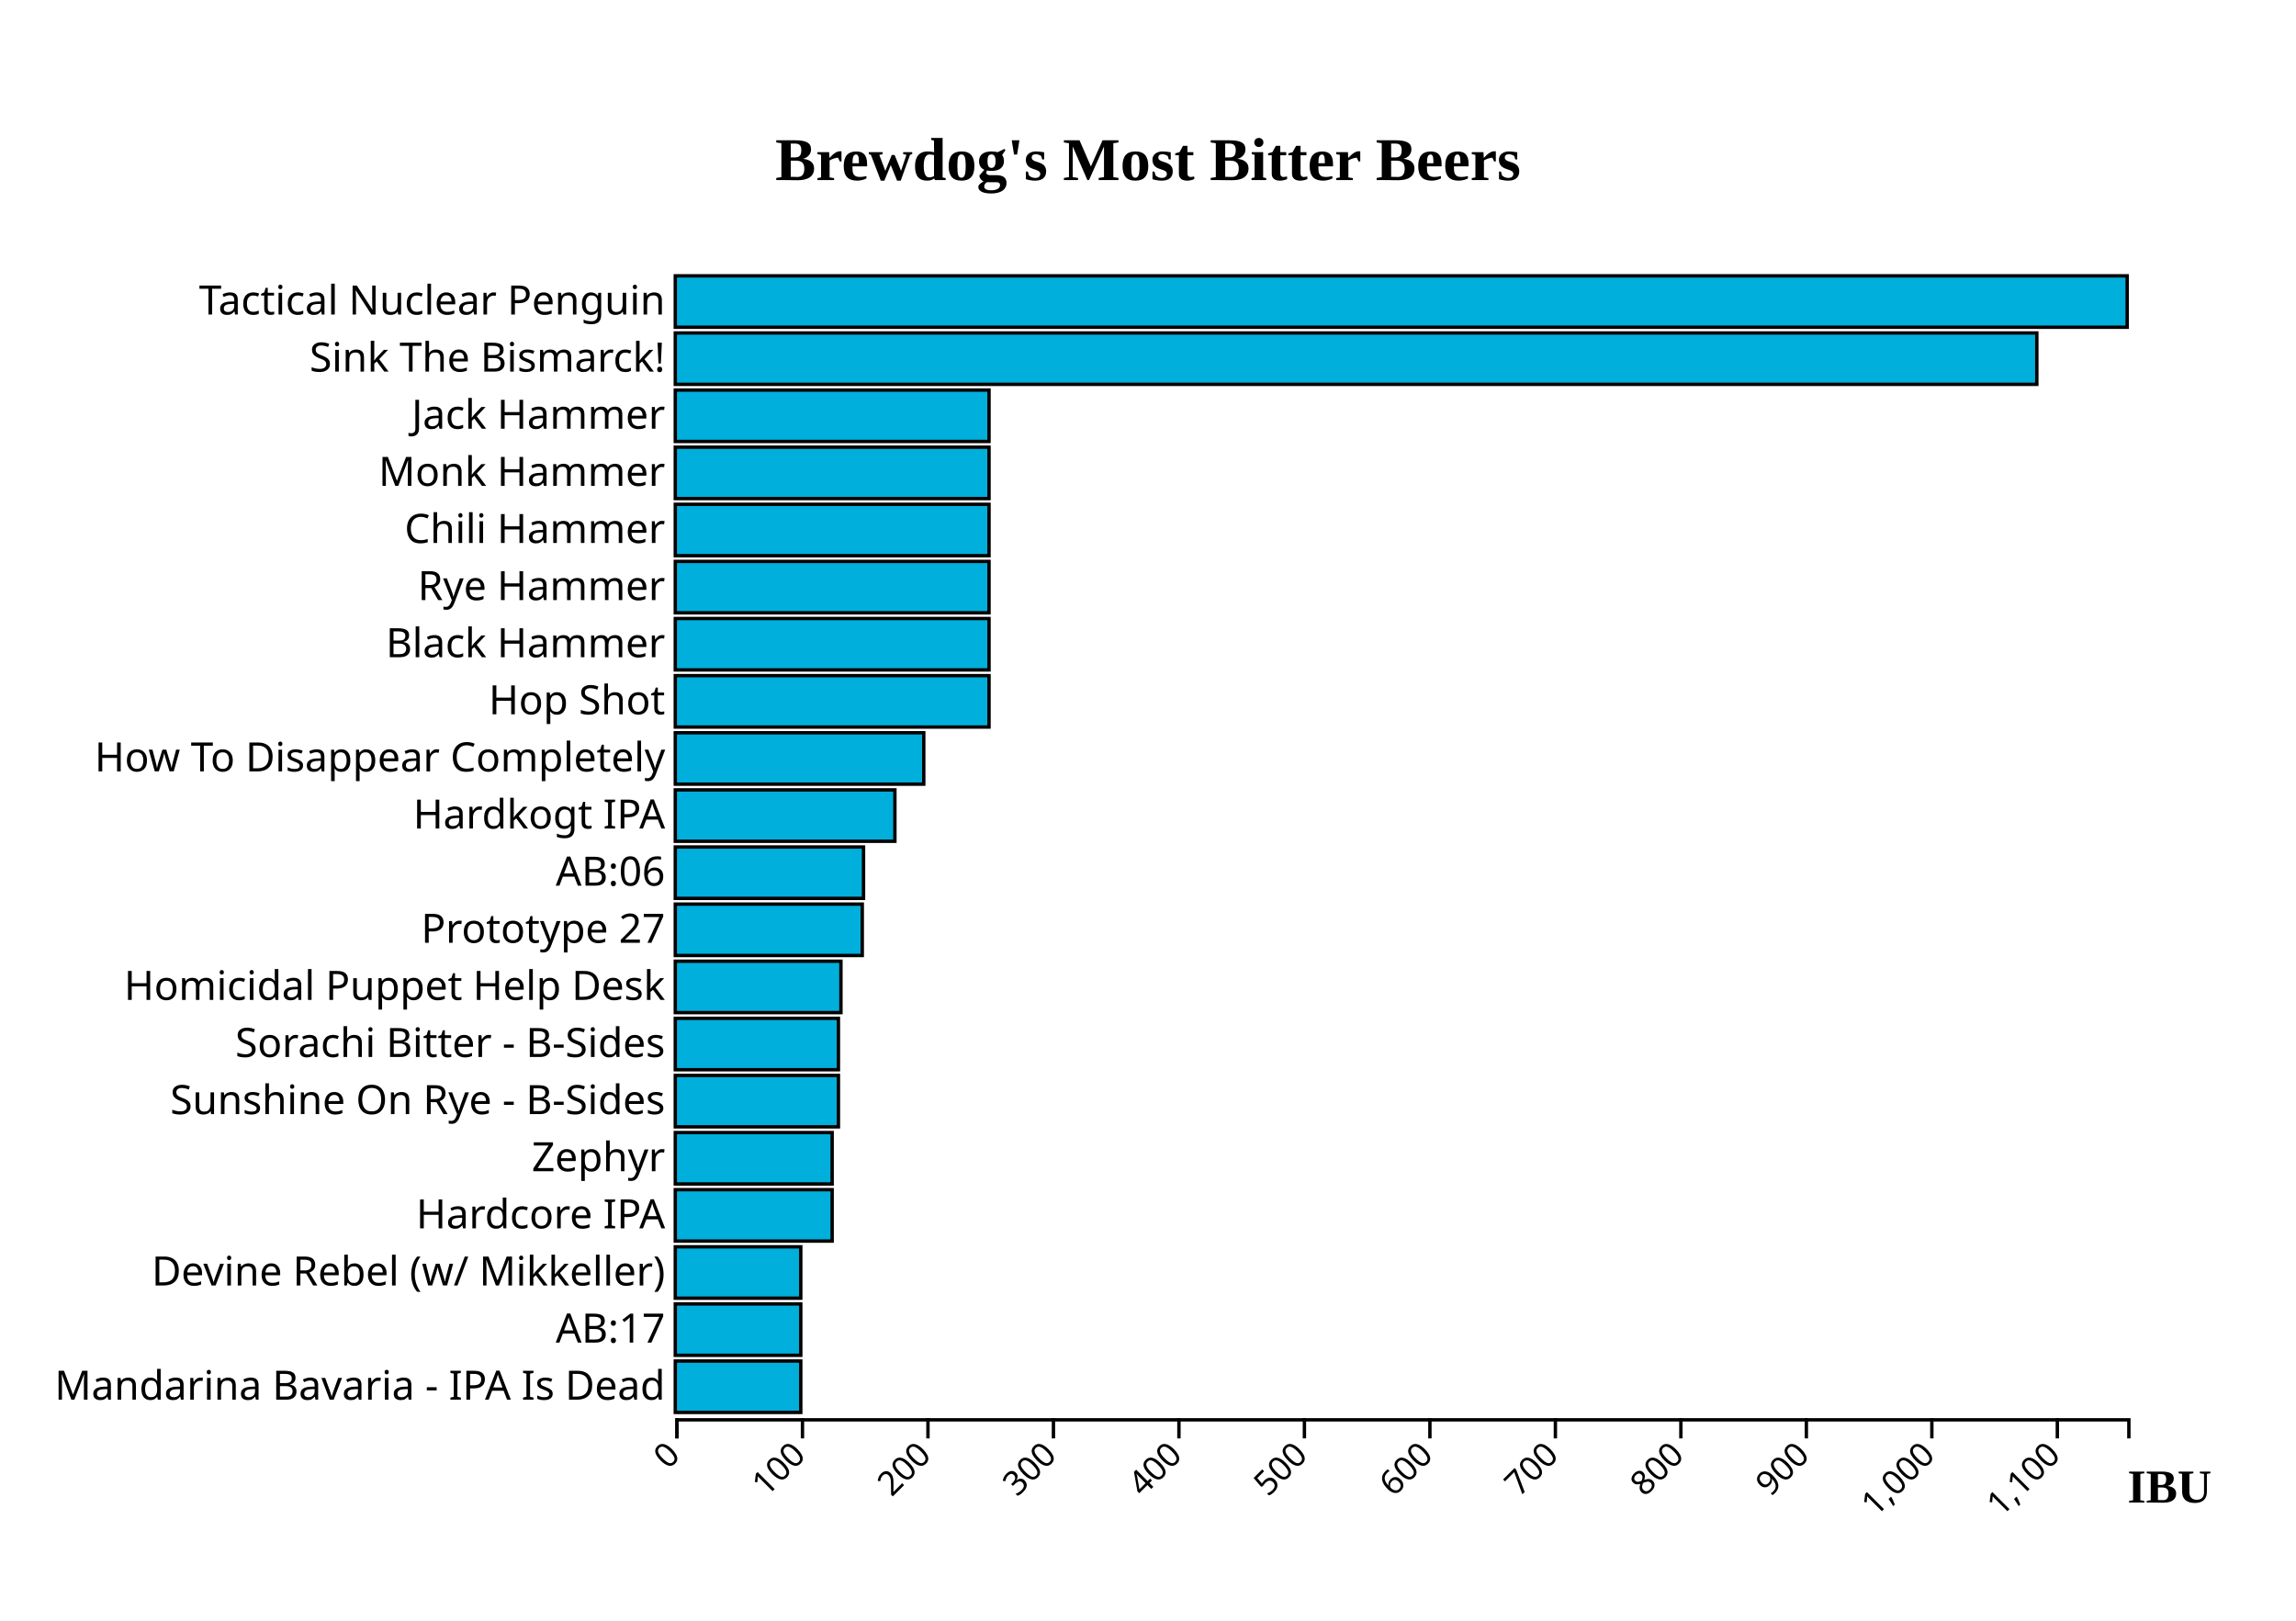
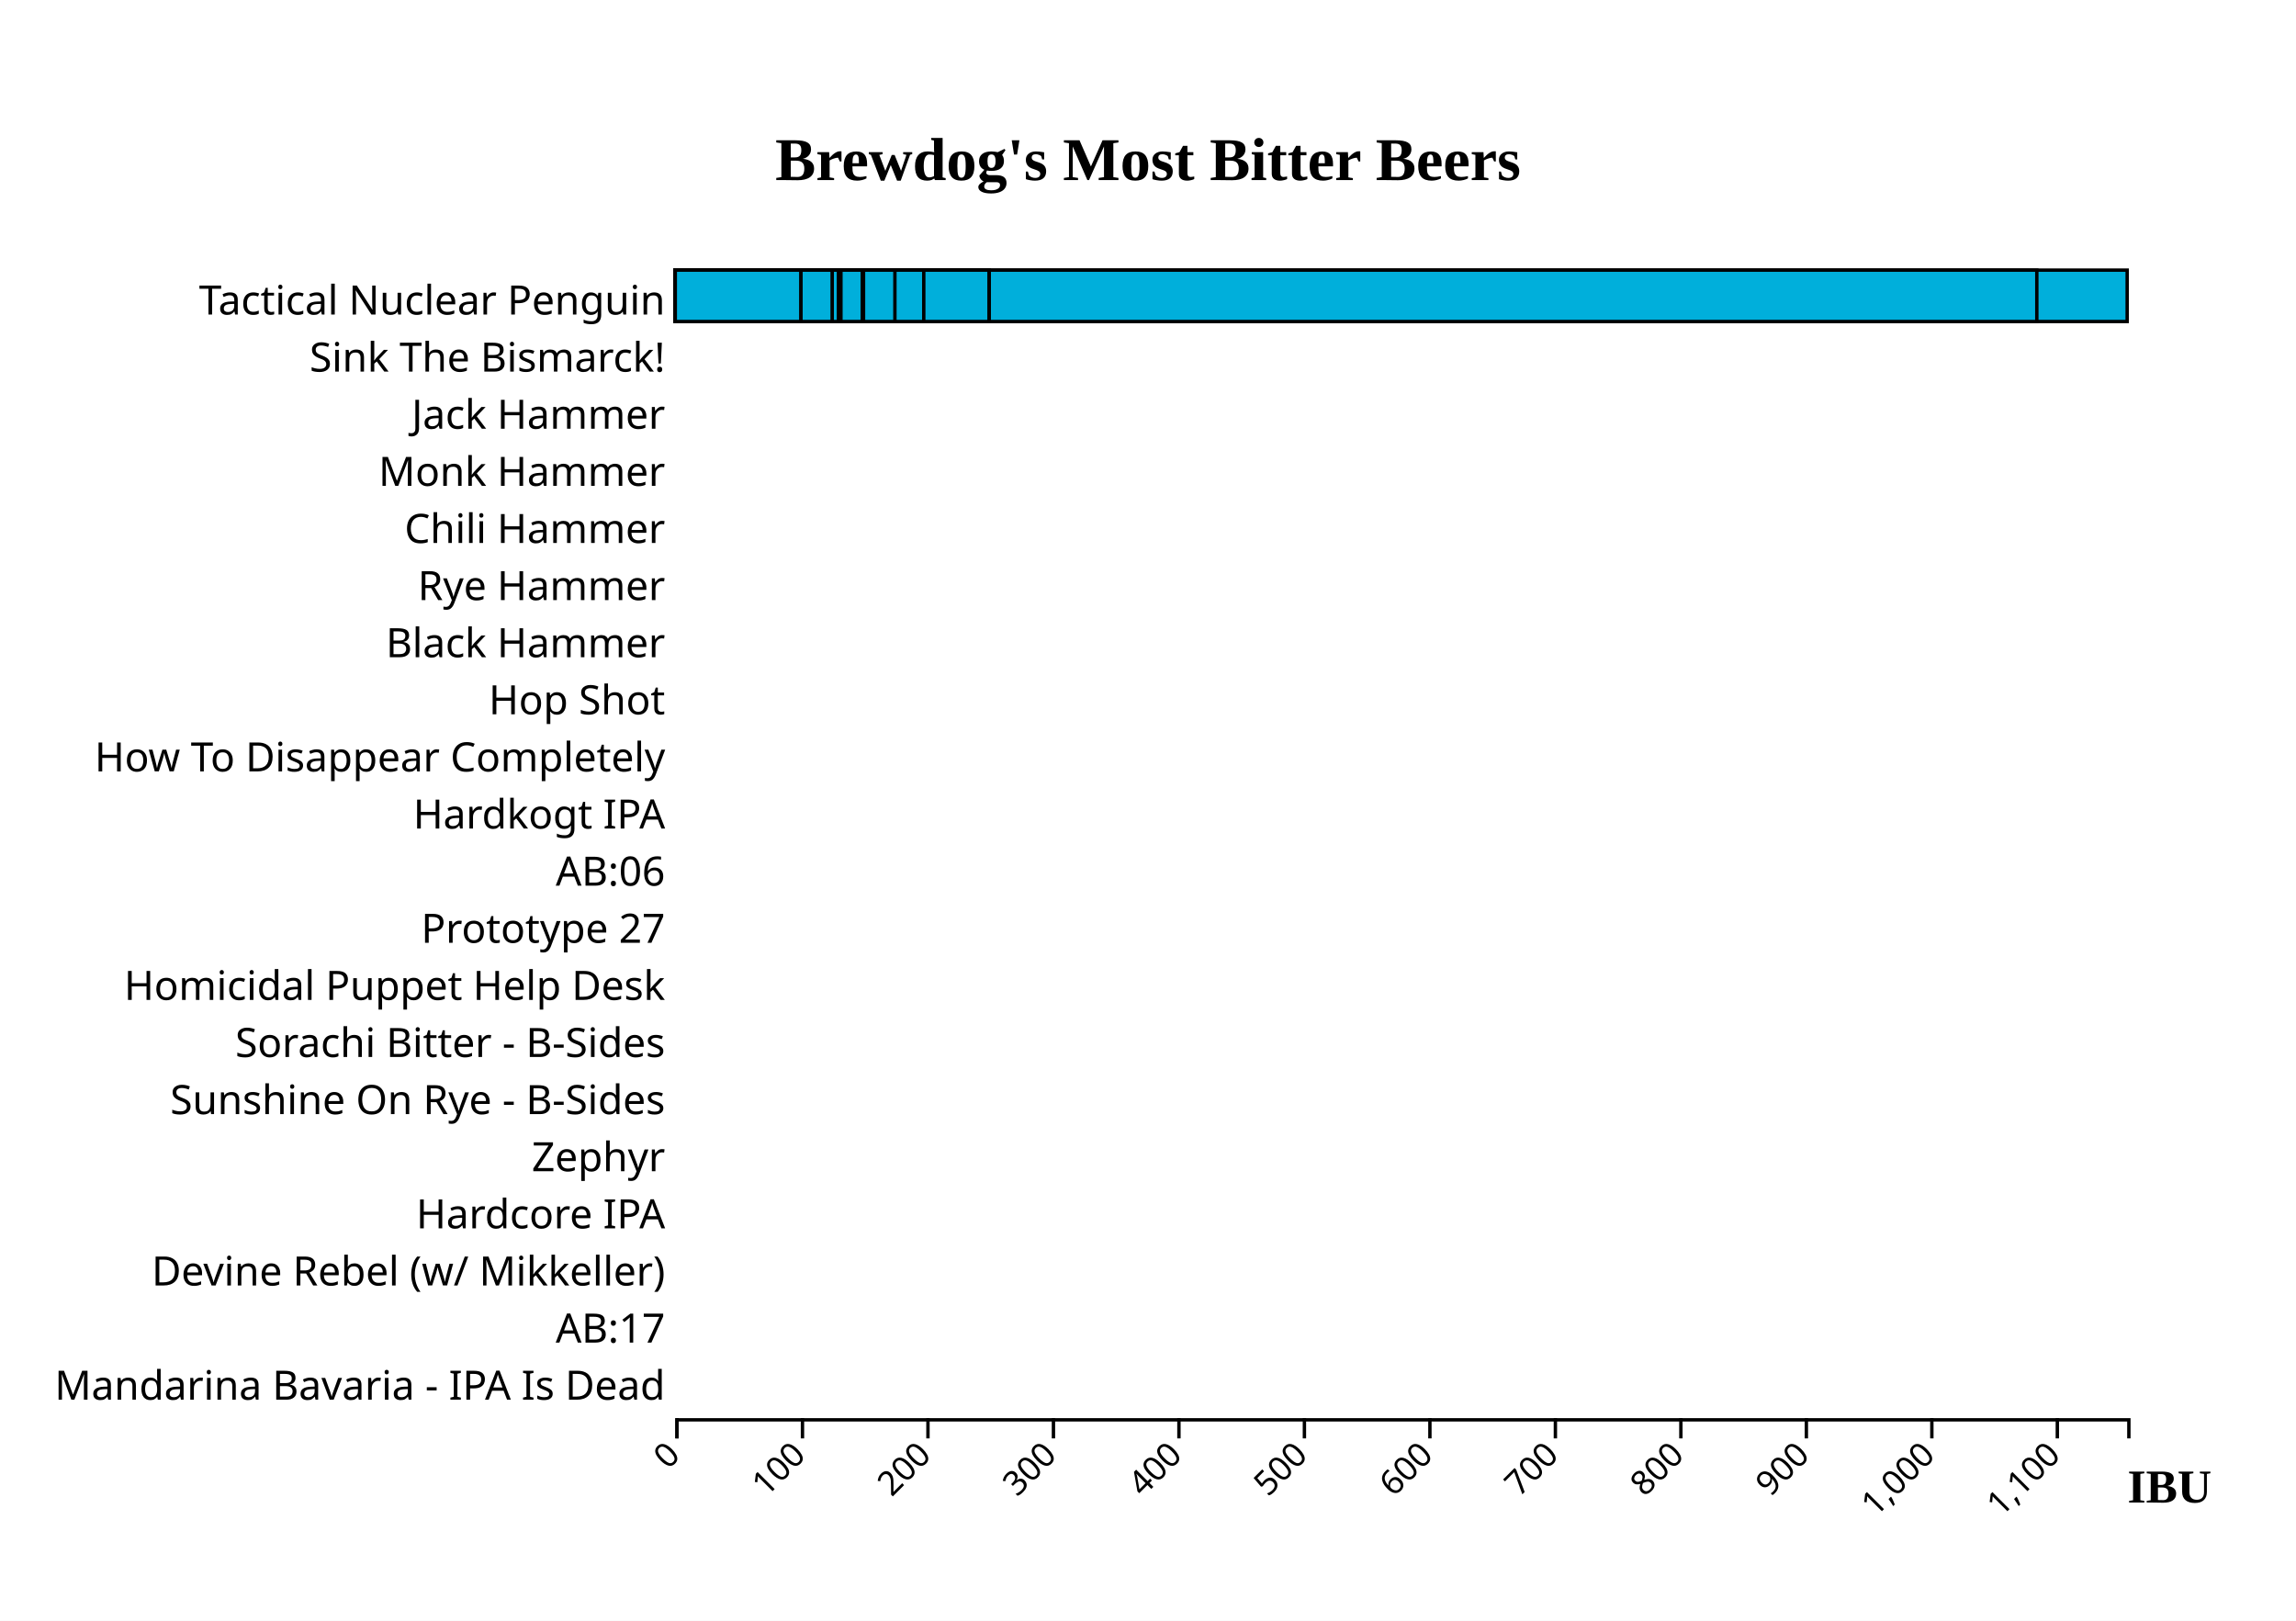
<svg xmlns="http://www.w3.org/2000/svg" width="680" height="480">
  <rect height="480" width="680" x="0" y="0" style="fill: #fff;" />
  <g transform="translate(200, 420)" fill="none" font-size="10" font-family="sans-serif" text-anchor="middle">
    <path class="domain" stroke="currentColor" d="M0.5,6V0.5H430.5V6" />
    <g class="tick" opacity="1" transform="translate(0.5,0)">
      <line stroke="currentColor" y2="6" />
      <text fill="currentColor" y="9" dy="0.71em" transform="translate(-10,0)rotate(-45)" style="text-anchor: end;">0</text>
    </g>
    <g class="tick" opacity="1" transform="translate(37.66508,0)">
      <line stroke="currentColor" y2="6" />
      <text fill="currentColor" y="9" dy="0.71em" transform="translate(-10,0)rotate(-45)" style="text-anchor: end;">100</text>
    </g>
    <g class="tick" opacity="1" transform="translate(74.83016,0)">
      <line stroke="currentColor" y2="6" />
      <text fill="currentColor" y="9" dy="0.71em" transform="translate(-10,0)rotate(-45)" style="text-anchor: end;">200</text>
    </g>
    <g class="tick" opacity="1" transform="translate(111.9952,0)">
      <line stroke="currentColor" y2="6" />
      <text fill="currentColor" y="9" dy="0.71em" transform="translate(-10,0)rotate(-45)" style="text-anchor: end;">300</text>
    </g>
    <g class="tick" opacity="1" transform="translate(149.1603,0)">
      <line stroke="currentColor" y2="6" />
      <text fill="currentColor" y="9" dy="0.71em" transform="translate(-10,0)rotate(-45)" style="text-anchor: end;">400</text>
    </g>
    <g class="tick" opacity="1" transform="translate(186.3254,0)">
      <line stroke="currentColor" y2="6" />
      <text fill="currentColor" y="9" dy="0.71em" transform="translate(-10,0)rotate(-45)" style="text-anchor: end;">500</text>
    </g>
    <g class="tick" opacity="1" transform="translate(223.4905,0)">
      <line stroke="currentColor" y2="6" />
      <text fill="currentColor" y="9" dy="0.71em" transform="translate(-10,0)rotate(-45)" style="text-anchor: end;">600</text>
    </g>
    <g class="tick" opacity="1" transform="translate(260.6556,0)">
      <line stroke="currentColor" y2="6" />
      <text fill="currentColor" y="9" dy="0.71em" transform="translate(-10,0)rotate(-45)" style="text-anchor: end;">700</text>
    </g>
    <g class="tick" opacity="1" transform="translate(297.8207,0)">
      <line stroke="currentColor" y2="6" />
      <text fill="currentColor" y="9" dy="0.71em" transform="translate(-10,0)rotate(-45)" style="text-anchor: end;">800</text>
    </g>
    <g class="tick" opacity="1" transform="translate(334.9857,0)">
      <line stroke="currentColor" y2="6" />
      <text fill="currentColor" y="9" dy="0.71em" transform="translate(-10,0)rotate(-45)" style="text-anchor: end;">900</text>
    </g>
    <g class="tick" opacity="1" transform="translate(372.1508,0)">
      <line stroke="currentColor" y2="6" />
      <text fill="currentColor" y="9" dy="0.71em" transform="translate(-10,0)rotate(-45)" style="text-anchor: end;">1,000</text>
    </g>
    <g class="tick" opacity="1" transform="translate(409.3159,0)">
      <line stroke="currentColor" y2="6" />
      <text fill="currentColor" y="9" dy="0.71em" transform="translate(-10,0)rotate(-45)" style="text-anchor: end;">1,100</text>
    </g>
  </g>
  <text x="340" y="53.333" text-anchor="middle" style="font-size: 18px; font-weight: bold;">Brewdog's Most Bitter Beers</text>
  <text text-anchor="end" x="655" y="445" style="font-size: 14px; font-weight: bold;">IBU</text>
  <g fill="none" font-size="10" font-family="sans-serif" text-anchor="end" transform="translate(200, 80)" style="font-size: 12px; font-weight: light; fill: #000; stroke: none;">
    <g class="tick" opacity="1" transform="translate(0,9.303483)">
      <line stroke="currentColor" x2="0" />
      <text fill="currentColor" x="-3" dy="0.32em">Tactical Nuclear Penguin</text>
    </g>
    <g class="tick" opacity="1" transform="translate(0,26.21891)">
      <line stroke="currentColor" x2="0" />
      <text fill="currentColor" x="-3" dy="0.32em">Sink The Bismarck!</text>
    </g>
    <g class="tick" opacity="1" transform="translate(0,43.13433)">
      <line stroke="currentColor" x2="0" />
      <text fill="currentColor" x="-3" dy="0.32em">Jack Hammer</text>
    </g>
    <g class="tick" opacity="1" transform="translate(0,60.04975)">
      <line stroke="currentColor" x2="0" />
      <text fill="currentColor" x="-3" dy="0.32em">Monk Hammer</text>
    </g>
    <g class="tick" opacity="1" transform="translate(0,76.96517)">
      <line stroke="currentColor" x2="0" />
      <text fill="currentColor" x="-3" dy="0.32em">Chili Hammer</text>
    </g>
    <g class="tick" opacity="1" transform="translate(0,93.8806)">
      <line stroke="currentColor" x2="0" />
      <text fill="currentColor" x="-3" dy="0.32em">Rye Hammer</text>
    </g>
    <g class="tick" opacity="1" transform="translate(0,110.796)">
      <line stroke="currentColor" x2="0" />
      <text fill="currentColor" x="-3" dy="0.32em">Black Hammer</text>
    </g>
    <g class="tick" opacity="1" transform="translate(0,127.7114)">
      <line stroke="currentColor" x2="0" />
      <text fill="currentColor" x="-3" dy="0.32em">Hop Shot</text>
    </g>
    <g class="tick" opacity="1" transform="translate(0,144.6269)">
      <line stroke="currentColor" x2="0" />
      <text fill="currentColor" x="-3" dy="0.32em">How To Disappear Completely</text>
    </g>
    <g class="tick" opacity="1" transform="translate(0,161.5423)">
      <line stroke="currentColor" x2="0" />
      <text fill="currentColor" x="-3" dy="0.32em">Hardkogt IPA</text>
    </g>
    <g class="tick" opacity="1" transform="translate(0,178.4577)">
      <line stroke="currentColor" x2="0" />
      <text fill="currentColor" x="-3" dy="0.32em">AB:06</text>
    </g>
    <g class="tick" opacity="1" transform="translate(0,195.3731)">
      <line stroke="currentColor" x2="0" />
      <text fill="currentColor" x="-3" dy="0.32em">Prototype 27</text>
    </g>
    <g class="tick" opacity="1" transform="translate(0,212.2886)">
      <line stroke="currentColor" x2="0" />
      <text fill="currentColor" x="-3" dy="0.32em">Homicidal Puppet Help Desk</text>
    </g>
    <g class="tick" opacity="1" transform="translate(0,229.204)">
      <line stroke="currentColor" x2="0" />
      <text fill="currentColor" x="-3" dy="0.32em">Sorachi Bitter - B-Sides</text>
    </g>
    <g class="tick" opacity="1" transform="translate(0,246.1194)">
      <line stroke="currentColor" x2="0" />
      <text fill="currentColor" x="-3" dy="0.32em">Sunshine On Rye - B-Sides</text>
    </g>
    <g class="tick" opacity="1" transform="translate(0,263.0348)">
      <line stroke="currentColor" x2="0" />
      <text fill="currentColor" x="-3" dy="0.32em">Zephyr</text>
    </g>
    <g class="tick" opacity="1" transform="translate(0,279.9502)">
      <line stroke="currentColor" x2="0" />
      <text fill="currentColor" x="-3" dy="0.32em">Hardcore IPA</text>
    </g>
    <g class="tick" opacity="1" transform="translate(0,296.8657)">
      <line stroke="currentColor" x2="0" />
      <text fill="currentColor" x="-3" dy="0.32em">Devine Rebel (w/ Mikkeller)</text>
    </g>
    <g class="tick" opacity="1" transform="translate(0,313.7811)">
      <line stroke="currentColor" x2="0" />
      <text fill="currentColor" x="-3" dy="0.32em">AB:17</text>
    </g>
    <g class="tick" opacity="1" transform="translate(0,330.6965)">
      <line stroke="currentColor" x2="0" />
      <text fill="currentColor" x="-3" dy="0.32em">Mandarina Bavaria - IPA Is Dead</text>
    </g>
  </g>
-   <g transform="translate(200, 80)" />
-   <g transform="translate(200, 80)" />
  <g transform="translate(200, 80)">
-     <rect width="430" height="15.224" y="1.692" fill="#00AFDB" style="stroke: #000;" />
-     <rect width="403.241" height="15.224" y="18.607" fill="#00AFDB" style="stroke: #000;" />
-     <rect width="92.913" height="15.224" y="35.522" fill="#00AFDB" style="stroke: #000;" />
-     <rect width="92.913" height="15.224" y="52.438" fill="#00AFDB" style="stroke: #000;" />
-     <rect width="92.913" height="15.224" y="69.353" fill="#00AFDB" style="stroke: #000;" />
-     <rect width="92.913" height="15.224" y="86.269" fill="#00AFDB" style="stroke: #000;" />
-     <rect width="92.913" height="15.224" y="103.184" fill="#00AFDB" style="stroke: #000;" />
-     <rect width="92.913" height="15.224" y="120.1" fill="#00AFDB" style="stroke: #000;" />
-     <rect width="73.587" height="15.224" y="137.015" fill="#00AFDB" style="stroke: #000;" />
-     <rect width="65.039" height="15.224" y="153.93" fill="#00AFDB" style="stroke: #000;" />
-     <rect width="55.748" height="15.224" y="170.846" fill="#00AFDB" style="stroke: #000;" />
-     <rect width="55.376" height="15.224" y="187.761" fill="#00AFDB" style="stroke: #000;" />
-     <rect width="49.058" height="15.224" y="204.677" fill="#00AFDB" style="stroke: #000;" />
-     <rect width="48.315" height="15.224" y="221.592" fill="#00AFDB" style="stroke: #000;" />
-     <rect width="48.315" height="15.224" y="238.507" fill="#00AFDB" style="stroke: #000;" />
-     <rect width="46.456" height="15.224" y="255.423" fill="#00AFDB" style="stroke: #000;" />
-     <rect width="46.456" height="15.224" y="272.338" fill="#00AFDB" style="stroke: #000;" />
-     <rect width="37.165" height="15.224" y="289.254" fill="#00AFDB" style="stroke: #000;" />
-     <rect width="37.165" height="15.224" y="306.169" fill="#00AFDB" style="stroke: #000;" />
-     <rect width="37.165" height="15.224" y="323.085" fill="#00AFDB" style="stroke: #000;" />
+     <rect width="430" height="15.224" style="fill: #00AFDB; stroke: #000;" />
+     <rect width="403.241" height="15.224" style="fill: #00AFDB; stroke: #000;" />
+     <rect width="92.913" height="15.224" style="fill: #00AFDB; stroke: #000;" />
+     <rect width="92.913" height="15.224" style="fill: #00AFDB; stroke: #000;" />
+     <rect width="92.913" height="15.224" style="fill: #00AFDB; stroke: #000;" />
+     <rect width="92.913" height="15.224" style="fill: #00AFDB; stroke: #000;" />
+     <rect width="92.913" height="15.224" style="fill: #00AFDB; stroke: #000;" />
+     <rect width="92.913" height="15.224" style="fill: #00AFDB; stroke: #000;" />
+     <rect width="73.587" height="15.224" style="fill: #00AFDB; stroke: #000;" />
+     <rect width="65.039" height="15.224" style="fill: #00AFDB; stroke: #000;" />
+     <rect width="55.748" height="15.224" style="fill: #00AFDB; stroke: #000;" />
+     <rect width="55.376" height="15.224" style="fill: #00AFDB; stroke: #000;" />
+     <rect width="49.058" height="15.224" style="fill: #00AFDB; stroke: #000;" />
+     <rect width="48.315" height="15.224" style="fill: #00AFDB; stroke: #000;" />
+     <rect width="48.315" height="15.224" style="fill: #00AFDB; stroke: #000;" />
+     <rect width="46.456" height="15.224" style="fill: #00AFDB; stroke: #000;" />
+     <rect width="46.456" height="15.224" style="fill: #00AFDB; stroke: #000;" />
+     <rect width="37.165" height="15.224" style="fill: #00AFDB; stroke: #000;" />
+     <rect width="37.165" height="15.224" style="fill: #00AFDB; stroke: #000;" />
+     <rect width="37.165" height="15.224" style="fill: #00AFDB; stroke: #000;" />
  </g>
</svg>
